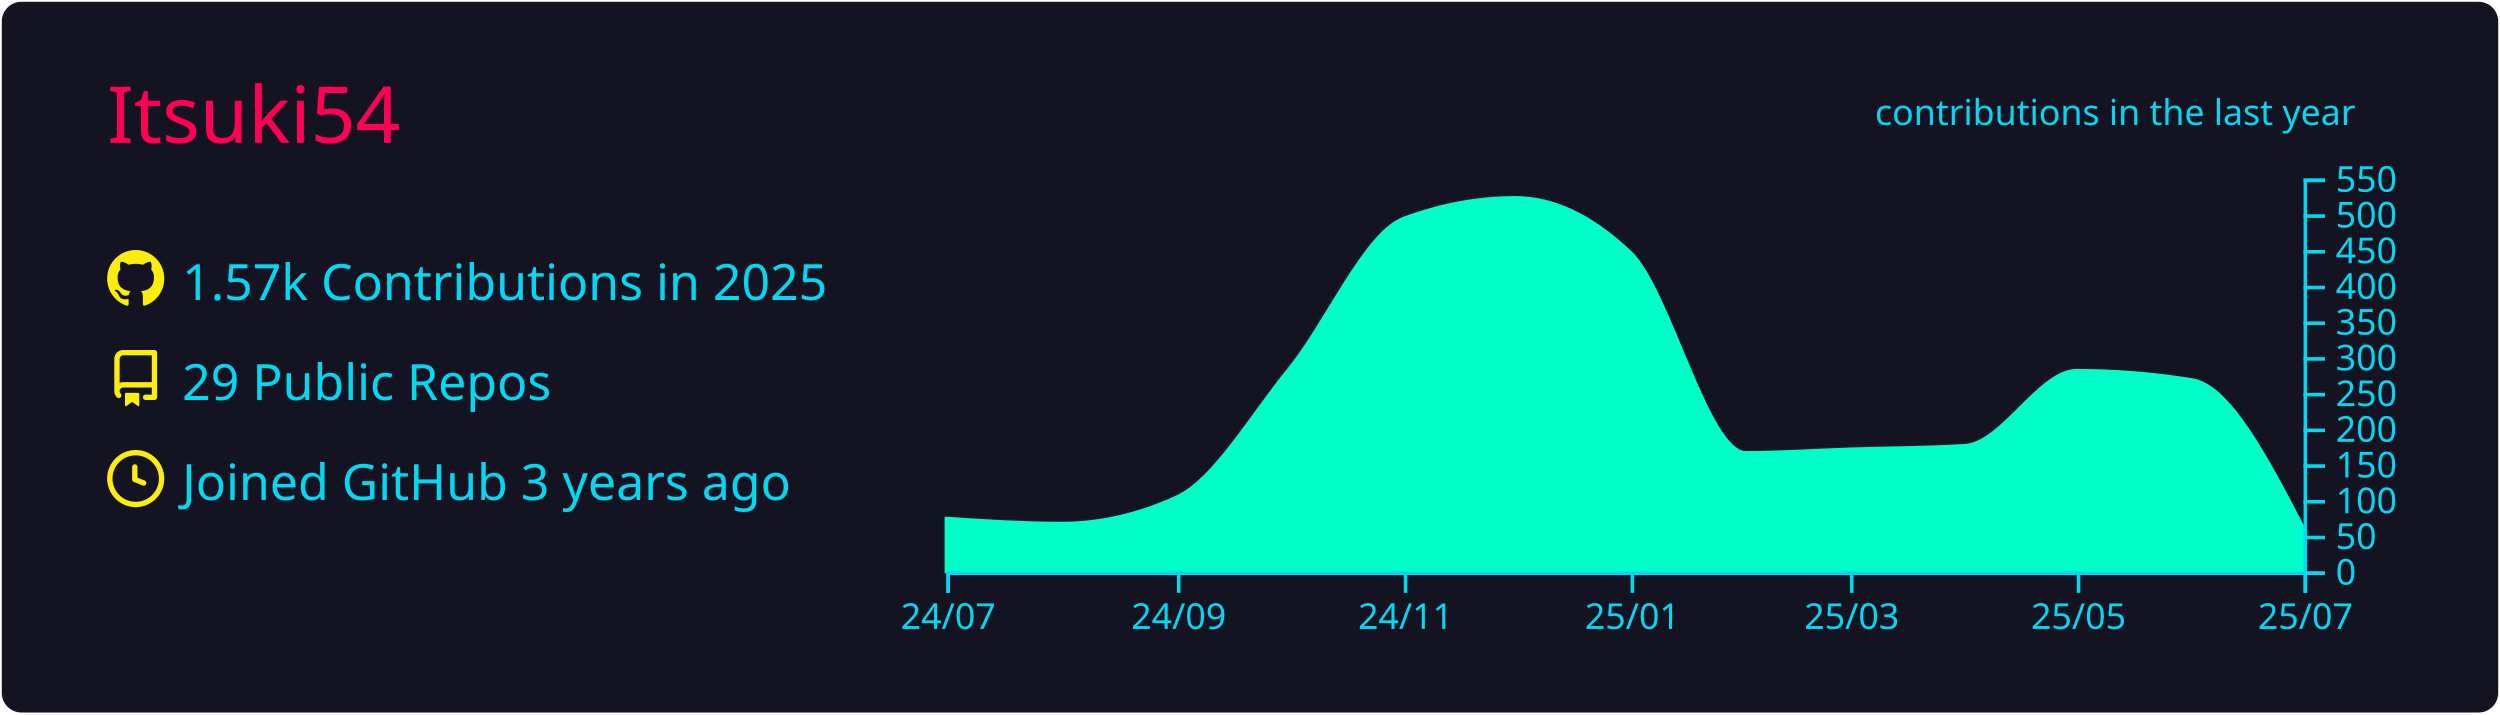
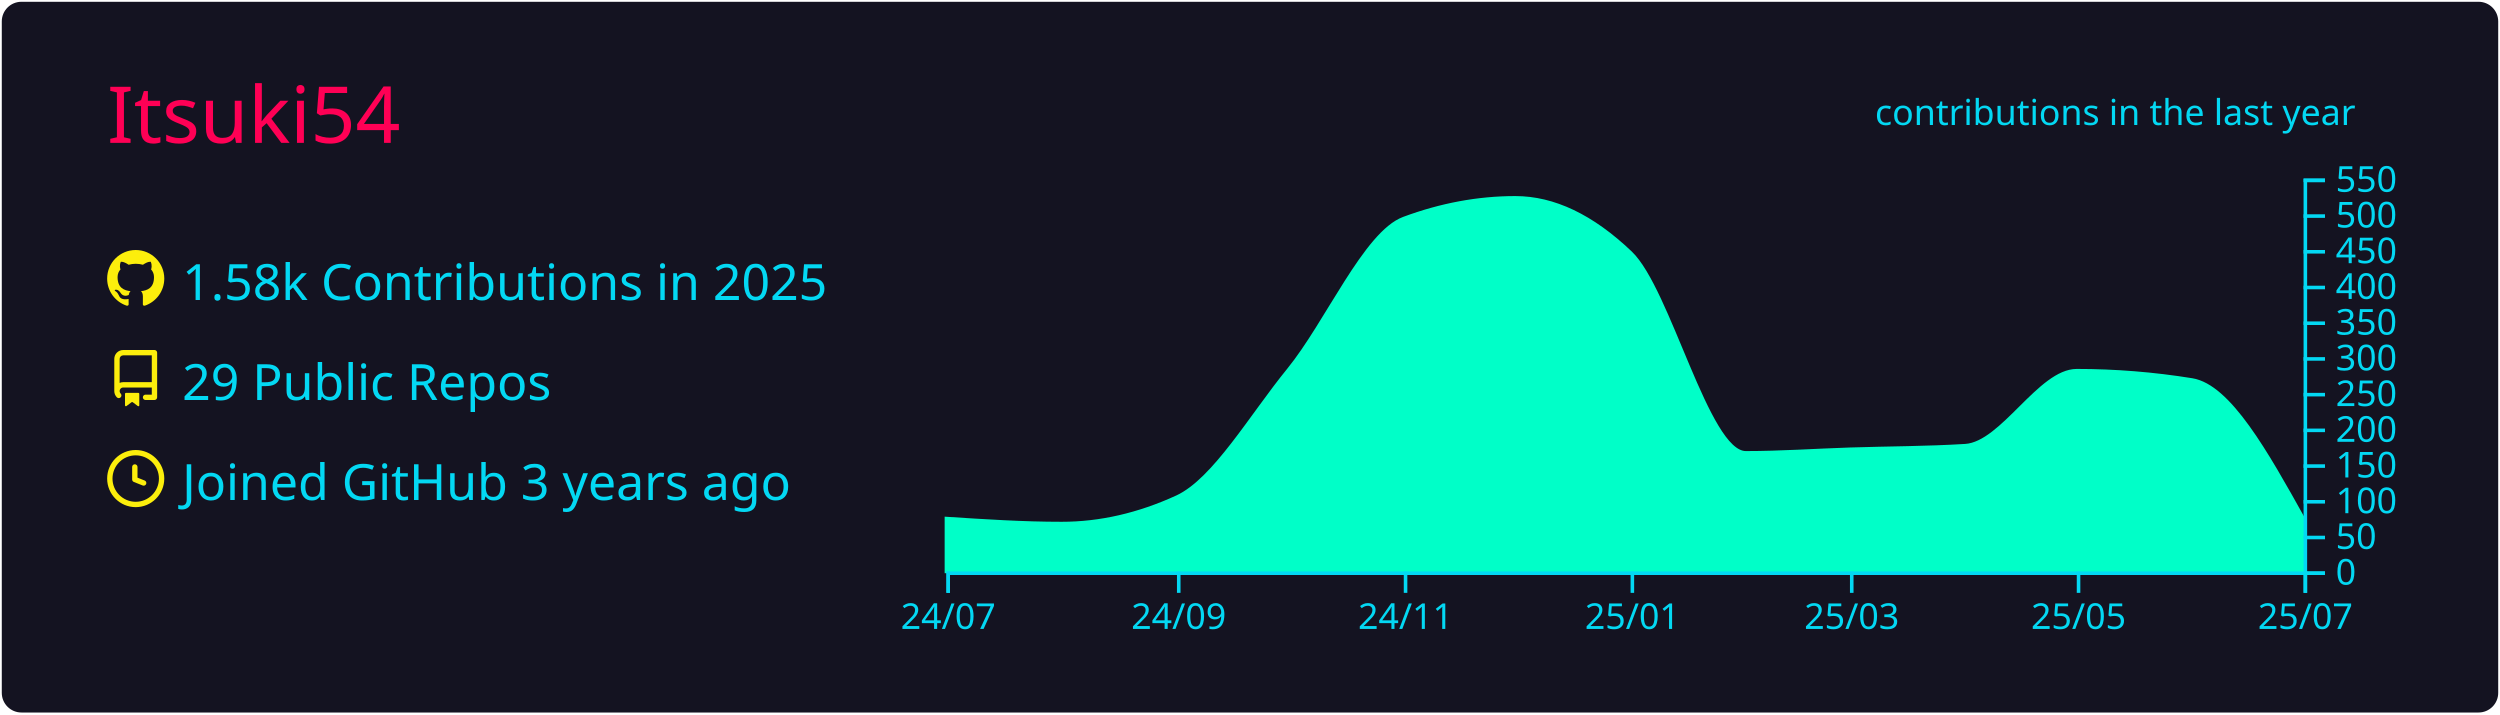
<svg xmlns="http://www.w3.org/2000/svg" width="700" height="200" viewBox="0 0 700 200">
  <style>* {
          font-family: 'Segoe UI', Ubuntu, "Helvetica Neue", Sans-Serif
        }</style>
  <rect x="1" y="1" rx="5" ry="5" height="99%" width="99.714%" stroke="#141321" stroke-width="1" fill="#141321" stroke-opacity="1" />
  <text x="30" y="40" style="font-size: 22px; fill: #ff0055;">Itsuki54</text>
  <g transform="translate(0,40)">
    <g transform="translate(30,30)">
      <g transform="translate(0,0)" width="14" height="14" fill="#fcee0c">
        <path fill-rule="evenodd" d="M8 0C3.58 0 0 3.58 0 8c0 3.54 2.29 6.53 5.47 7.59.4.07.55-.17.55-.38 0-.19-.01-.82-.01-1.49-2.01.37-2.53-.49-2.69-.94-.09-.23-.48-.94-.82-1.13-.28-.15-.68-.52-.01-.53.63-.01 1.08.58 1.23.82.72 1.21 1.87.87 2.33.66.07-.52.28-.87.51-1.07-1.78-.2-3.64-.89-3.64-3.95 0-.87.31-1.59.82-2.15-.08-.2-.36-1.02.08-2.12 0 0 .67-.21 2.2.82.64-.18 1.32-.27 2-.27.68 0 1.36.09 2 .27 1.53-1.04 2.2-.82 2.2-.82.44 1.1.16 1.92.08 2.12.51.56.82 1.27.82 2.15 0 3.07-1.87 3.75-3.65 3.95.29.25.54.73.54 1.48 0 1.07-.01 1.93-.01 2.2 0 .21.15.46.55.38A8.013 8.013 0 0016 8c0-4.42-3.58-8-8-8z" />
      </g>
      <g transform="translate(0,28)" width="14" height="14" fill="#fcee0c">
        <path fill-rule="evenodd" d="M2 2.5A2.5 2.5 0 014.5 0h8.75a.75.75 0 01.75.75v12.5a.75.75 0 01-.75.75h-2.5a.75.75 0 110-1.5h1.75v-2h-8a1 1 0 00-.714 1.7.75.75 0 01-1.072 1.05A2.495 2.495 0 012 11.5v-9zm10.5-1V9h-8c-.356 0-.694.074-1 .208V2.5a1 1 0 011-1h8zM5 12.25v3.25a.25.25 0 00.4.2l1.45-1.087a.25.25 0 01.3 0L8.6 15.7a.25.25 0 00.4-.2v-3.25a.25.25 0 00-.25-.25h-3.5a.25.25 0 00-.25.25z" />
      </g>
      <g transform="translate(0,56)" width="14" height="14" fill="#fcee0c">
        <path fill-rule="evenodd" d="M1.5 8a6.5 6.5 0 1113 0 6.5 6.5 0 01-13 0zM8 0a8 8 0 100 16A8 8 0 008 0zm.5 4.75a.75.75 0 00-1.5 0v3.5a.75.75 0 00.471.696l2.5 1a.75.75 0 00.557-1.392L8.5 7.742V4.75z" />
      </g>
-       <text x="21" y="14" style="fill: #03d8f3; font-size: 14px;">1.57k Contributions in 2025</text>
+       <text x="21" y="14" style="fill: #03d8f3; font-size: 14px;">1.58k Contributions in 2025</text>
      <text x="21" y="42" style="fill: #03d8f3; font-size: 14px;">29 Public Repos</text>
      <text x="21" y="70" style="fill: #03d8f3; font-size: 14px;">Joined GitHub 3 years ago</text>
    </g>
    <g color="#00ffc8" transform="translate(295,10)">
-       <path transform="translate(-30,0)" stroke="#00ffc8" fill="#00ffc8" opacity="1" d="M0,95.2C10.758,95.9,21.516,96.6,32.274,96.6C43.032,96.6,53.79,94.133,64.548,89.2C74.959,84.426,85.37,66.357,95.781,53.6C106.539,40.418,117.297,15.196,128.055,11.2C138.466,7.333,148.877,5.4,159.288,5.4C170.046,5.4,180.804,10.533,191.562,20.8C202.32,31.067,213.078,76.8,223.836,76.8C233.553,76.8,243.269,76.118,252.986,75.8C263.744,75.448,274.502,75.467,285.26,74.8C295.671,74.155,306.082,53.8,316.493,53.8C327.251,53.8,338.009,54.667,348.767,56.4C359.178,58.077,369.589,78.039,380,98L380,110C369.589,110,359.178,110,348.767,110C338.009,110,327.251,110,316.493,110C306.082,110,295.671,110,285.26,110C274.502,110,263.744,110,252.986,110C243.269,110,233.553,110,223.836,110C213.078,110,202.32,110,191.562,110C180.804,110,170.046,110,159.288,110C148.877,110,138.466,110,128.055,110C117.297,110,106.539,110,95.781,110C85.37,110,74.959,110,64.548,110C53.79,110,43.032,110,32.274,110C21.516,110,10.758,110,0,110Z" />
+       <path transform="translate(-30,0)" stroke="#00ffc8" fill="#00ffc8" opacity="1" d="M0,95.2C10.758,95.9,21.516,96.6,32.274,96.6C43.032,96.6,53.79,94.133,64.548,89.2C74.959,84.426,85.37,66.357,95.781,53.6C106.539,40.418,117.297,15.196,128.055,11.2C138.466,7.333,148.877,5.4,159.288,5.4C170.046,5.4,180.804,10.533,191.562,20.8C202.32,31.067,213.078,76.8,223.836,76.8C233.553,76.8,243.269,76.118,252.986,75.8C263.744,75.448,274.502,75.467,285.26,74.8C295.671,74.155,306.082,53.8,316.493,53.8C327.251,53.8,338.009,54.667,348.767,56.4C359.178,58.077,369.589,76.739,380,95.4L380,110C369.589,110,359.178,110,348.767,110C338.009,110,327.251,110,316.493,110C306.082,110,295.671,110,285.26,110C274.502,110,263.744,110,252.986,110C243.269,110,233.553,110,223.836,110C213.078,110,202.32,110,191.562,110C180.804,110,170.046,110,159.288,110C148.877,110,138.466,110,128.055,110C117.297,110,106.539,110,95.781,110C85.37,110,74.959,110,64.548,110C53.79,110,43.032,110,32.274,110C21.516,110,10.758,110,0,110Z" />
      <g color="#03d8f3" transform="translate(-30,110)" fill="none" font-size="10" font-family="sans-serif" text-anchor="middle">
        <path class="domain" stroke="currentColor" d="M0.5,6V0.5H380.5V6" />
        <g class="tick" opacity="1" transform="translate(0.5,0)">
          <line stroke="currentColor" y2="6" />
          <text fill="currentColor" y="9" dy="0.71em">24/07</text>
        </g>
        <g class="tick" opacity="1" transform="translate(65.04795,0)">
          <line stroke="currentColor" y2="6" />
          <text fill="currentColor" y="9" dy="0.71em">24/09</text>
        </g>
        <g class="tick" opacity="1" transform="translate(128.5548,0)">
          <line stroke="currentColor" y2="6" />
          <text fill="currentColor" y="9" dy="0.71em">24/11</text>
        </g>
        <g class="tick" opacity="1" transform="translate(192.0616,0)">
          <line stroke="currentColor" y2="6" />
          <text fill="currentColor" y="9" dy="0.71em">25/01</text>
        </g>
        <g class="tick" opacity="1" transform="translate(253.4863,0)">
          <line stroke="currentColor" y2="6" />
          <text fill="currentColor" y="9" dy="0.71em">25/03</text>
        </g>
        <g class="tick" opacity="1" transform="translate(316.9932,0)">
          <line stroke="currentColor" y2="6" />
          <text fill="currentColor" y="9" dy="0.71em">25/05</text>
        </g>
        <g class="tick" opacity="1" transform="translate(380.5,0)">
          <line stroke="currentColor" y2="6" />
          <text fill="currentColor" y="9" dy="0.71em">25/07</text>
        </g>
      </g>
      <g color="#03d8f3" transform="translate(350,0)" fill="none" font-size="10" font-family="sans-serif" text-anchor="start">
        <path class="domain" stroke="currentColor" d="M6,110.5H0.5V0.5H6" />
        <g class="tick" opacity="1" transform="translate(0,110.5)">
          <line stroke="currentColor" x2="6" />
          <text fill="currentColor" x="9" dy="0.32em">0</text>
        </g>
        <g class="tick" opacity="1" transform="translate(0,100.5)">
          <line stroke="currentColor" x2="6" />
          <text fill="currentColor" x="9" dy="0.32em">50</text>
        </g>
        <g class="tick" opacity="1" transform="translate(0,90.5)">
          <line stroke="currentColor" x2="6" />
          <text fill="currentColor" x="9" dy="0.32em">100</text>
        </g>
        <g class="tick" opacity="1" transform="translate(0,80.5)">
          <line stroke="currentColor" x2="6" />
          <text fill="currentColor" x="9" dy="0.32em">150</text>
        </g>
        <g class="tick" opacity="1" transform="translate(0,70.5)">
          <line stroke="currentColor" x2="6" />
          <text fill="currentColor" x="9" dy="0.32em">200</text>
        </g>
        <g class="tick" opacity="1" transform="translate(0,60.5)">
          <line stroke="currentColor" x2="6" />
          <text fill="currentColor" x="9" dy="0.32em">250</text>
        </g>
        <g class="tick" opacity="1" transform="translate(0,50.5)">
          <line stroke="currentColor" x2="6" />
          <text fill="currentColor" x="9" dy="0.32em">300</text>
        </g>
        <g class="tick" opacity="1" transform="translate(0,40.5)">
          <line stroke="currentColor" x2="6" />
          <text fill="currentColor" x="9" dy="0.32em">350</text>
        </g>
        <g class="tick" opacity="1" transform="translate(0,30.5)">
          <line stroke="currentColor" x2="6" />
          <text fill="currentColor" x="9" dy="0.32em">400</text>
        </g>
        <g class="tick" opacity="1" transform="translate(0,20.5)">
          <line stroke="currentColor" x2="6" />
          <text fill="currentColor" x="9" dy="0.32em">450</text>
        </g>
        <g class="tick" opacity="1" transform="translate(0,10.5)">
          <line stroke="currentColor" x2="6" />
          <text fill="currentColor" x="9" dy="0.32em">500</text>
        </g>
        <g class="tick" opacity="1" transform="translate(0,0.5)">
          <line stroke="currentColor" x2="6" />
          <text fill="currentColor" x="9" dy="0.32em">550</text>
        </g>
      </g>
      <g>
        <text y="-15" x="230" style="fill: #03d8f3; font-size: 10px;">contributions in the last year</text>
      </g>
    </g>
  </g>
</svg>
